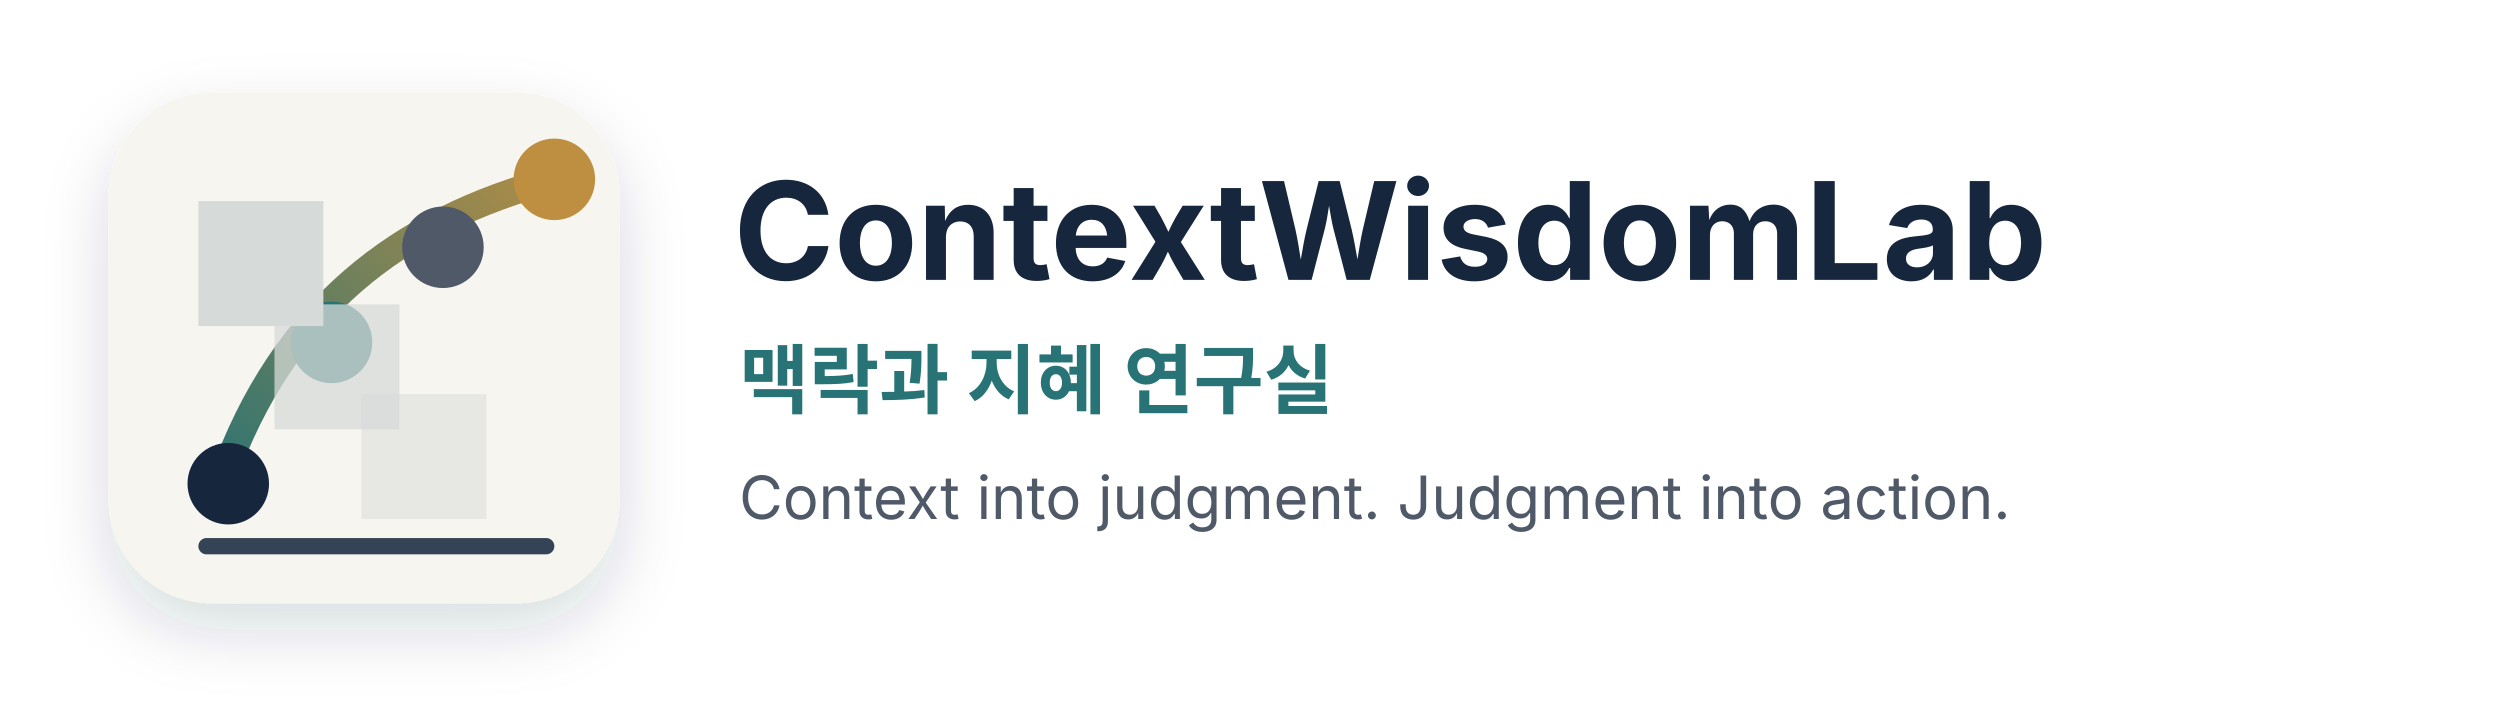
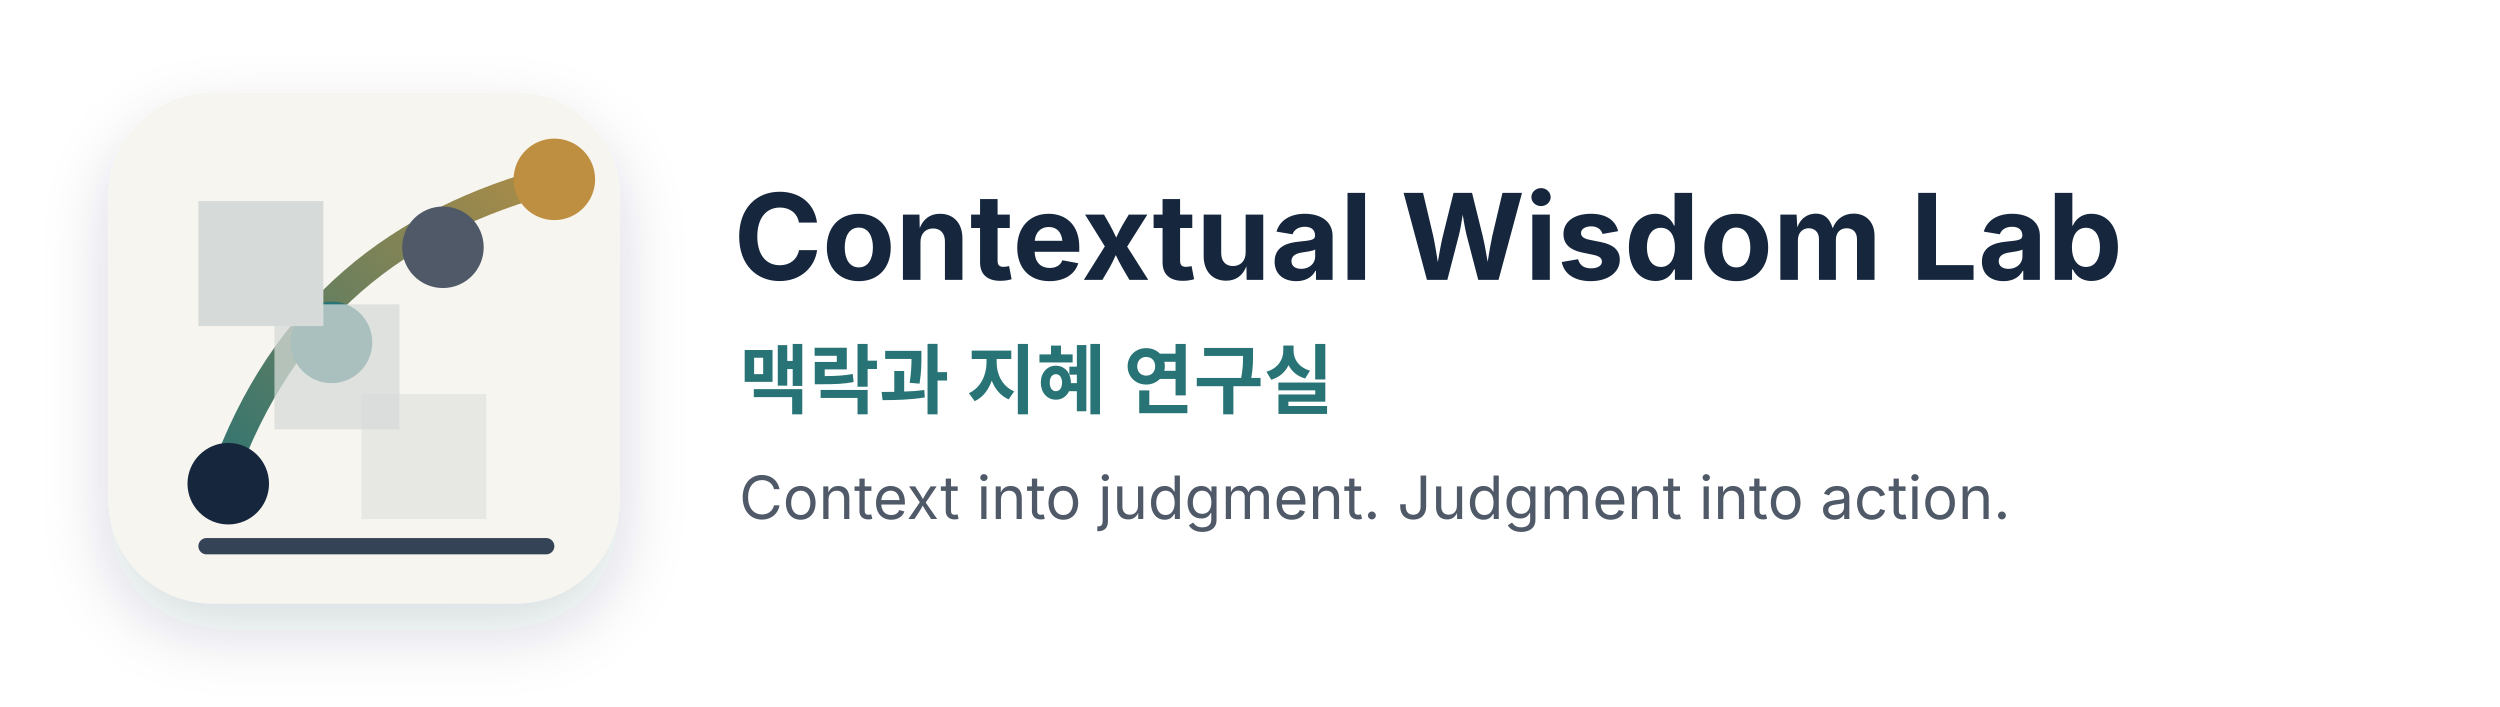
<svg xmlns="http://www.w3.org/2000/svg" viewBox="0 0 920 260" role="img" aria-labelledby="title desc">
  <defs>
    <linearGradient id="wisdomLine" x1="80" y1="190" x2="220" y2="50" gradientUnits="userSpaceOnUse">
      <stop offset="0" stop-color="#287375" />
      <stop offset="1" stop-color="#BE8F40" />
    </linearGradient>
    <filter id="softShadow" x="-20%" y="-20%" width="140%" height="140%">
      <feDropShadow dx="0" dy="10" stdDeviation="12" flood-color="#16263D" flood-opacity="0.16" />
    </filter>
  </defs>
  <rect x="40" y="34" width="188" height="188" rx="38" fill="#F7F5F0" filter="url(#softShadow)" />
  <path d="M82 176 C104 114 147 81 204 66" fill="none" stroke="url(#wisdomLine)" stroke-width="10" stroke-linecap="round" />
  <circle cx="84" cy="178" r="15" fill="#16263D" />
  <circle cx="122" cy="126" r="15" fill="#287375" />
  <circle cx="163" cy="91" r="15" fill="#4F5968" />
  <circle cx="204" cy="66" r="15" fill="#BE8F40" />
  <path d="M73 74 H119 V120 H73 Z" fill="#D6DAD8" />
  <path d="M101 112 H147 V158 H101 Z" fill="#D6DAD8" opacity="0.74" />
  <path d="M133 145 H179 V191 H133 Z" fill="#D6DAD8" opacity="0.48" />
  <path d="M76 201 H201" stroke="#16263D" stroke-width="6" stroke-linecap="round" opacity="0.86" />
-   <text x="270" y="103" fill="#16263D" font-family="Inter, Pretendard, Apple SD Gothic Neo, Arial, sans-serif" font-size="50" font-weight="750" letter-spacing="0">
-     ContextWisdomLab
+   <text x="270" y="103" fill="#16263D" font-family="Inter, Pretendard, Apple SD Gothic Neo, Arial, sans-serif" font-size="44" font-weight="750" letter-spacing="0">
+     Contextual Wisdom Lab
  </text>
  <text x="272" y="150" fill="#287375" font-family="Pretendard, Apple SD Gothic Neo, Noto Sans KR, Arial, sans-serif" font-size="28" font-weight="650" letter-spacing="0">
    맥락과 지혜 연구실
  </text>
  <text x="272" y="191" fill="#4F5968" font-family="Inter, Pretendard, Apple SD Gothic Neo, Arial, sans-serif" font-size="22" letter-spacing="0">
    Context into judgment. Judgment into action.
  </text>
</svg>
